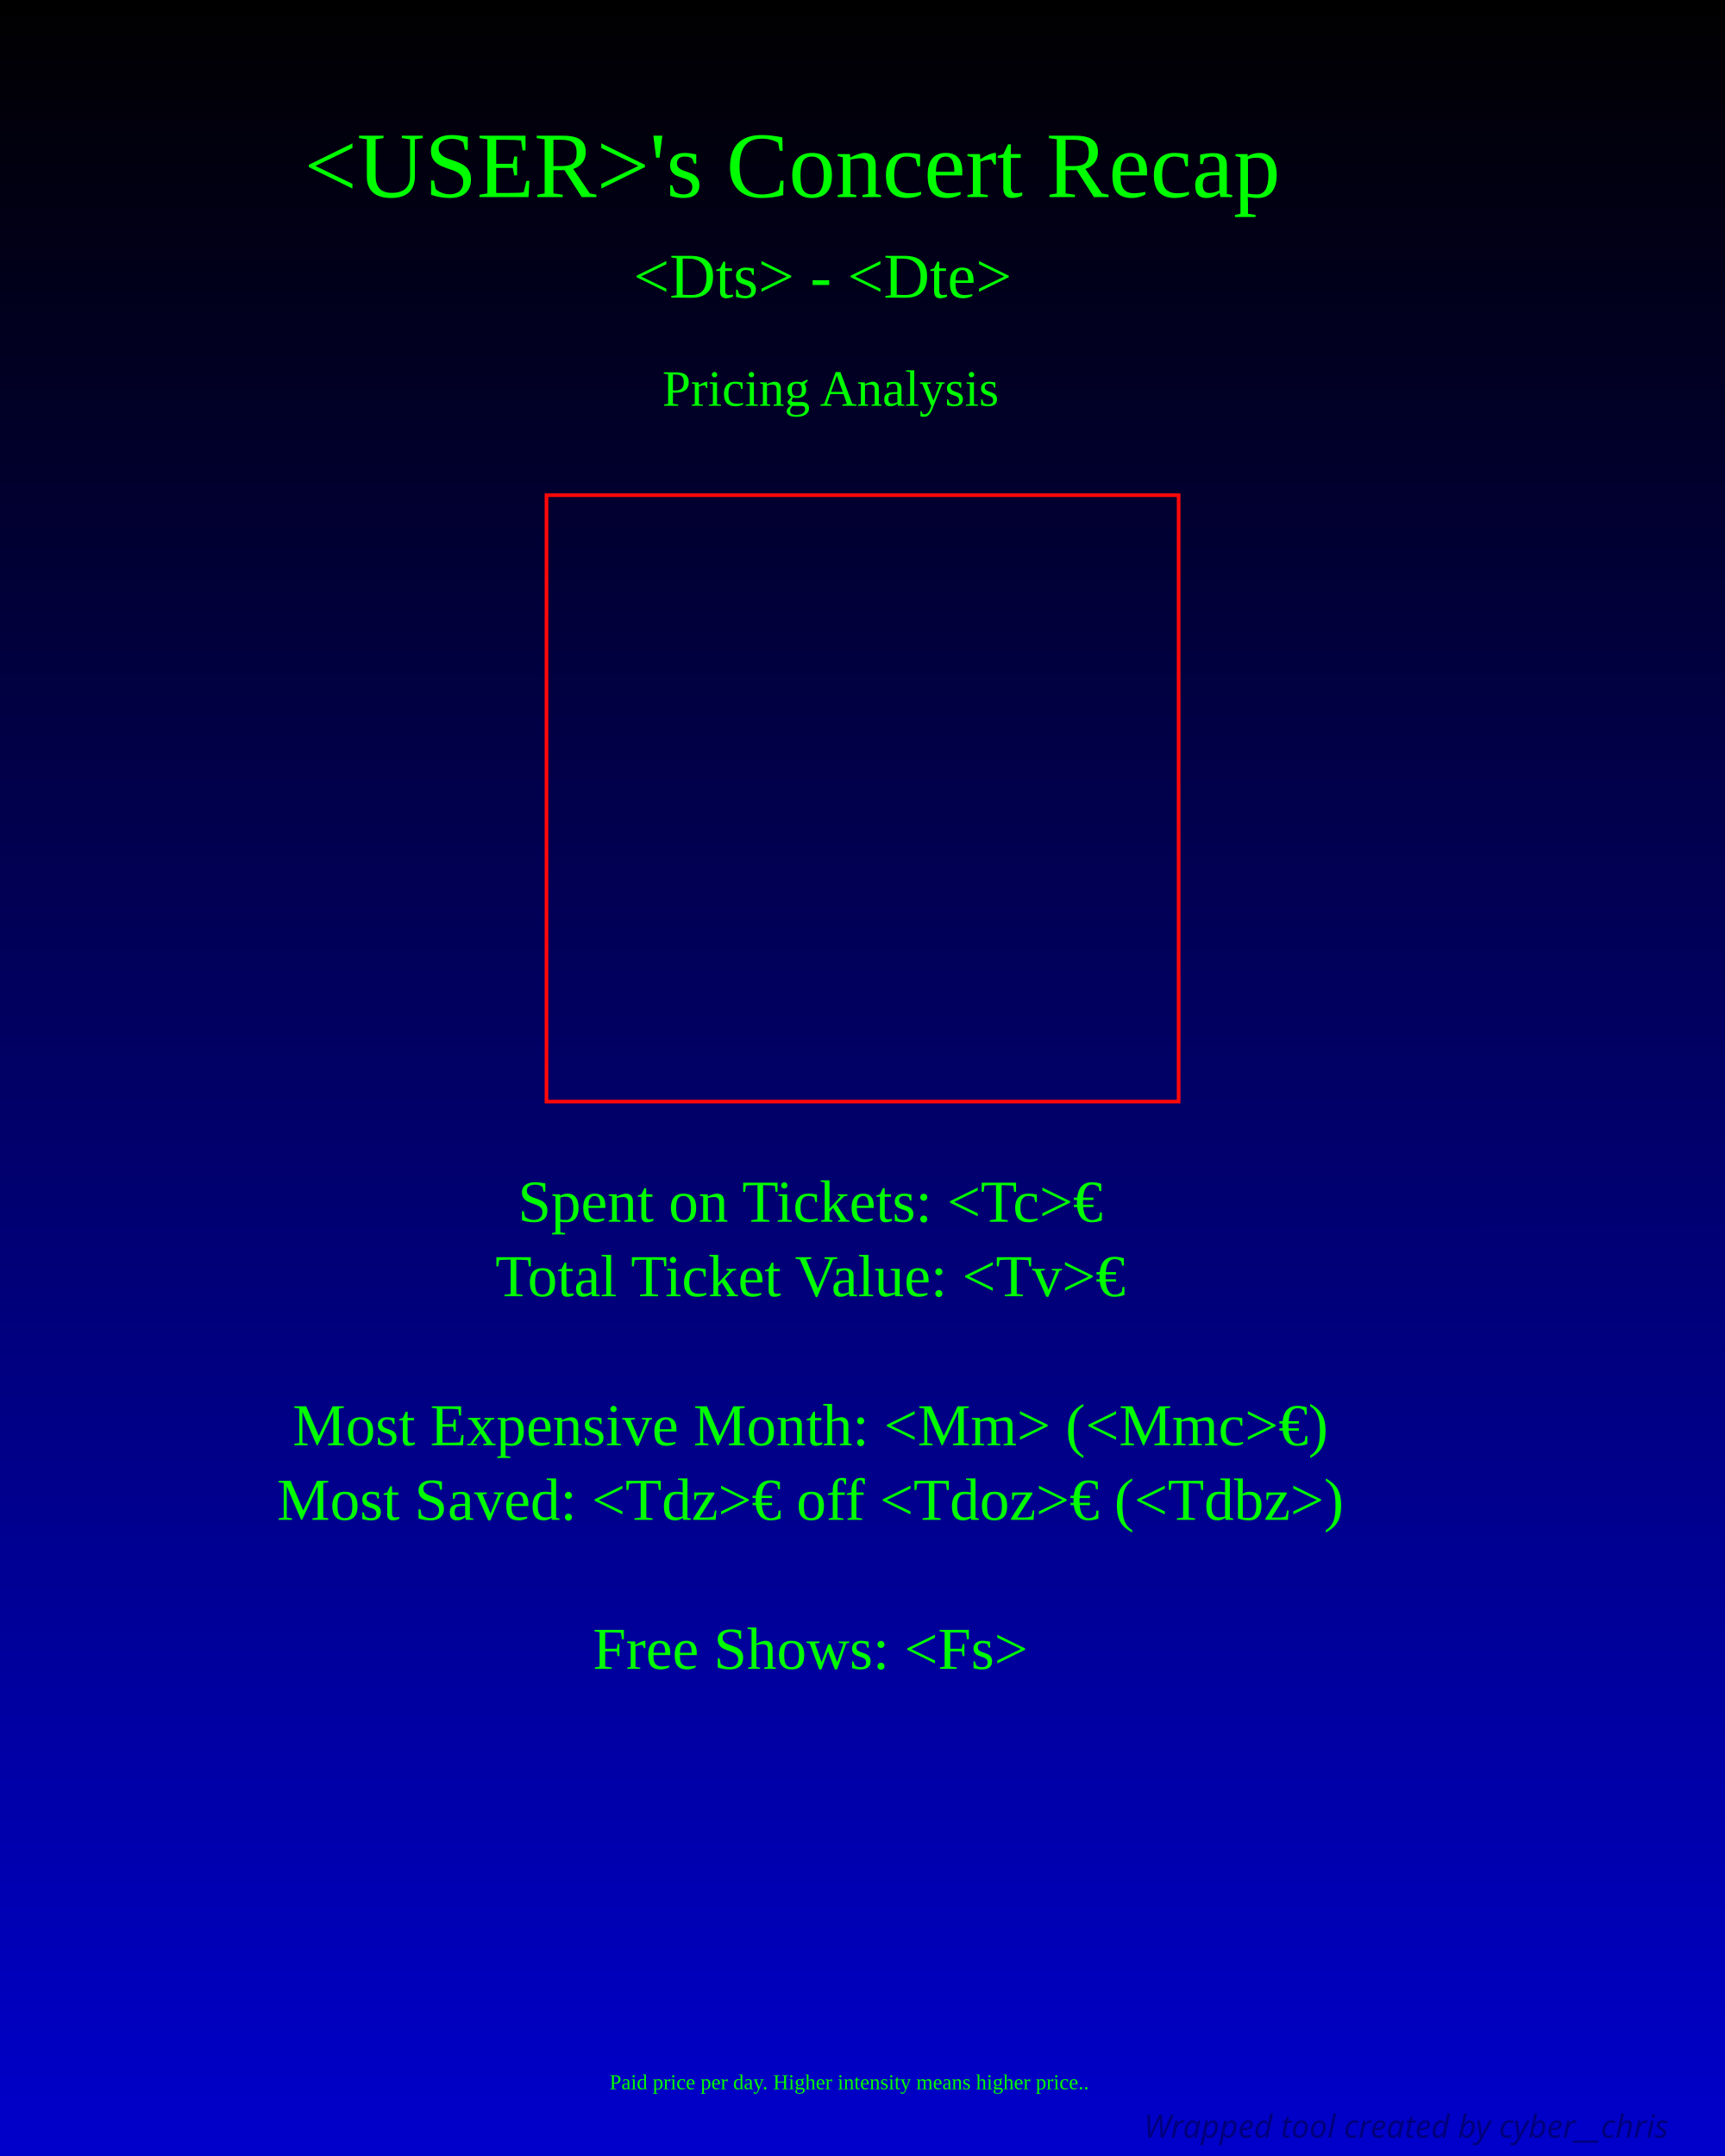
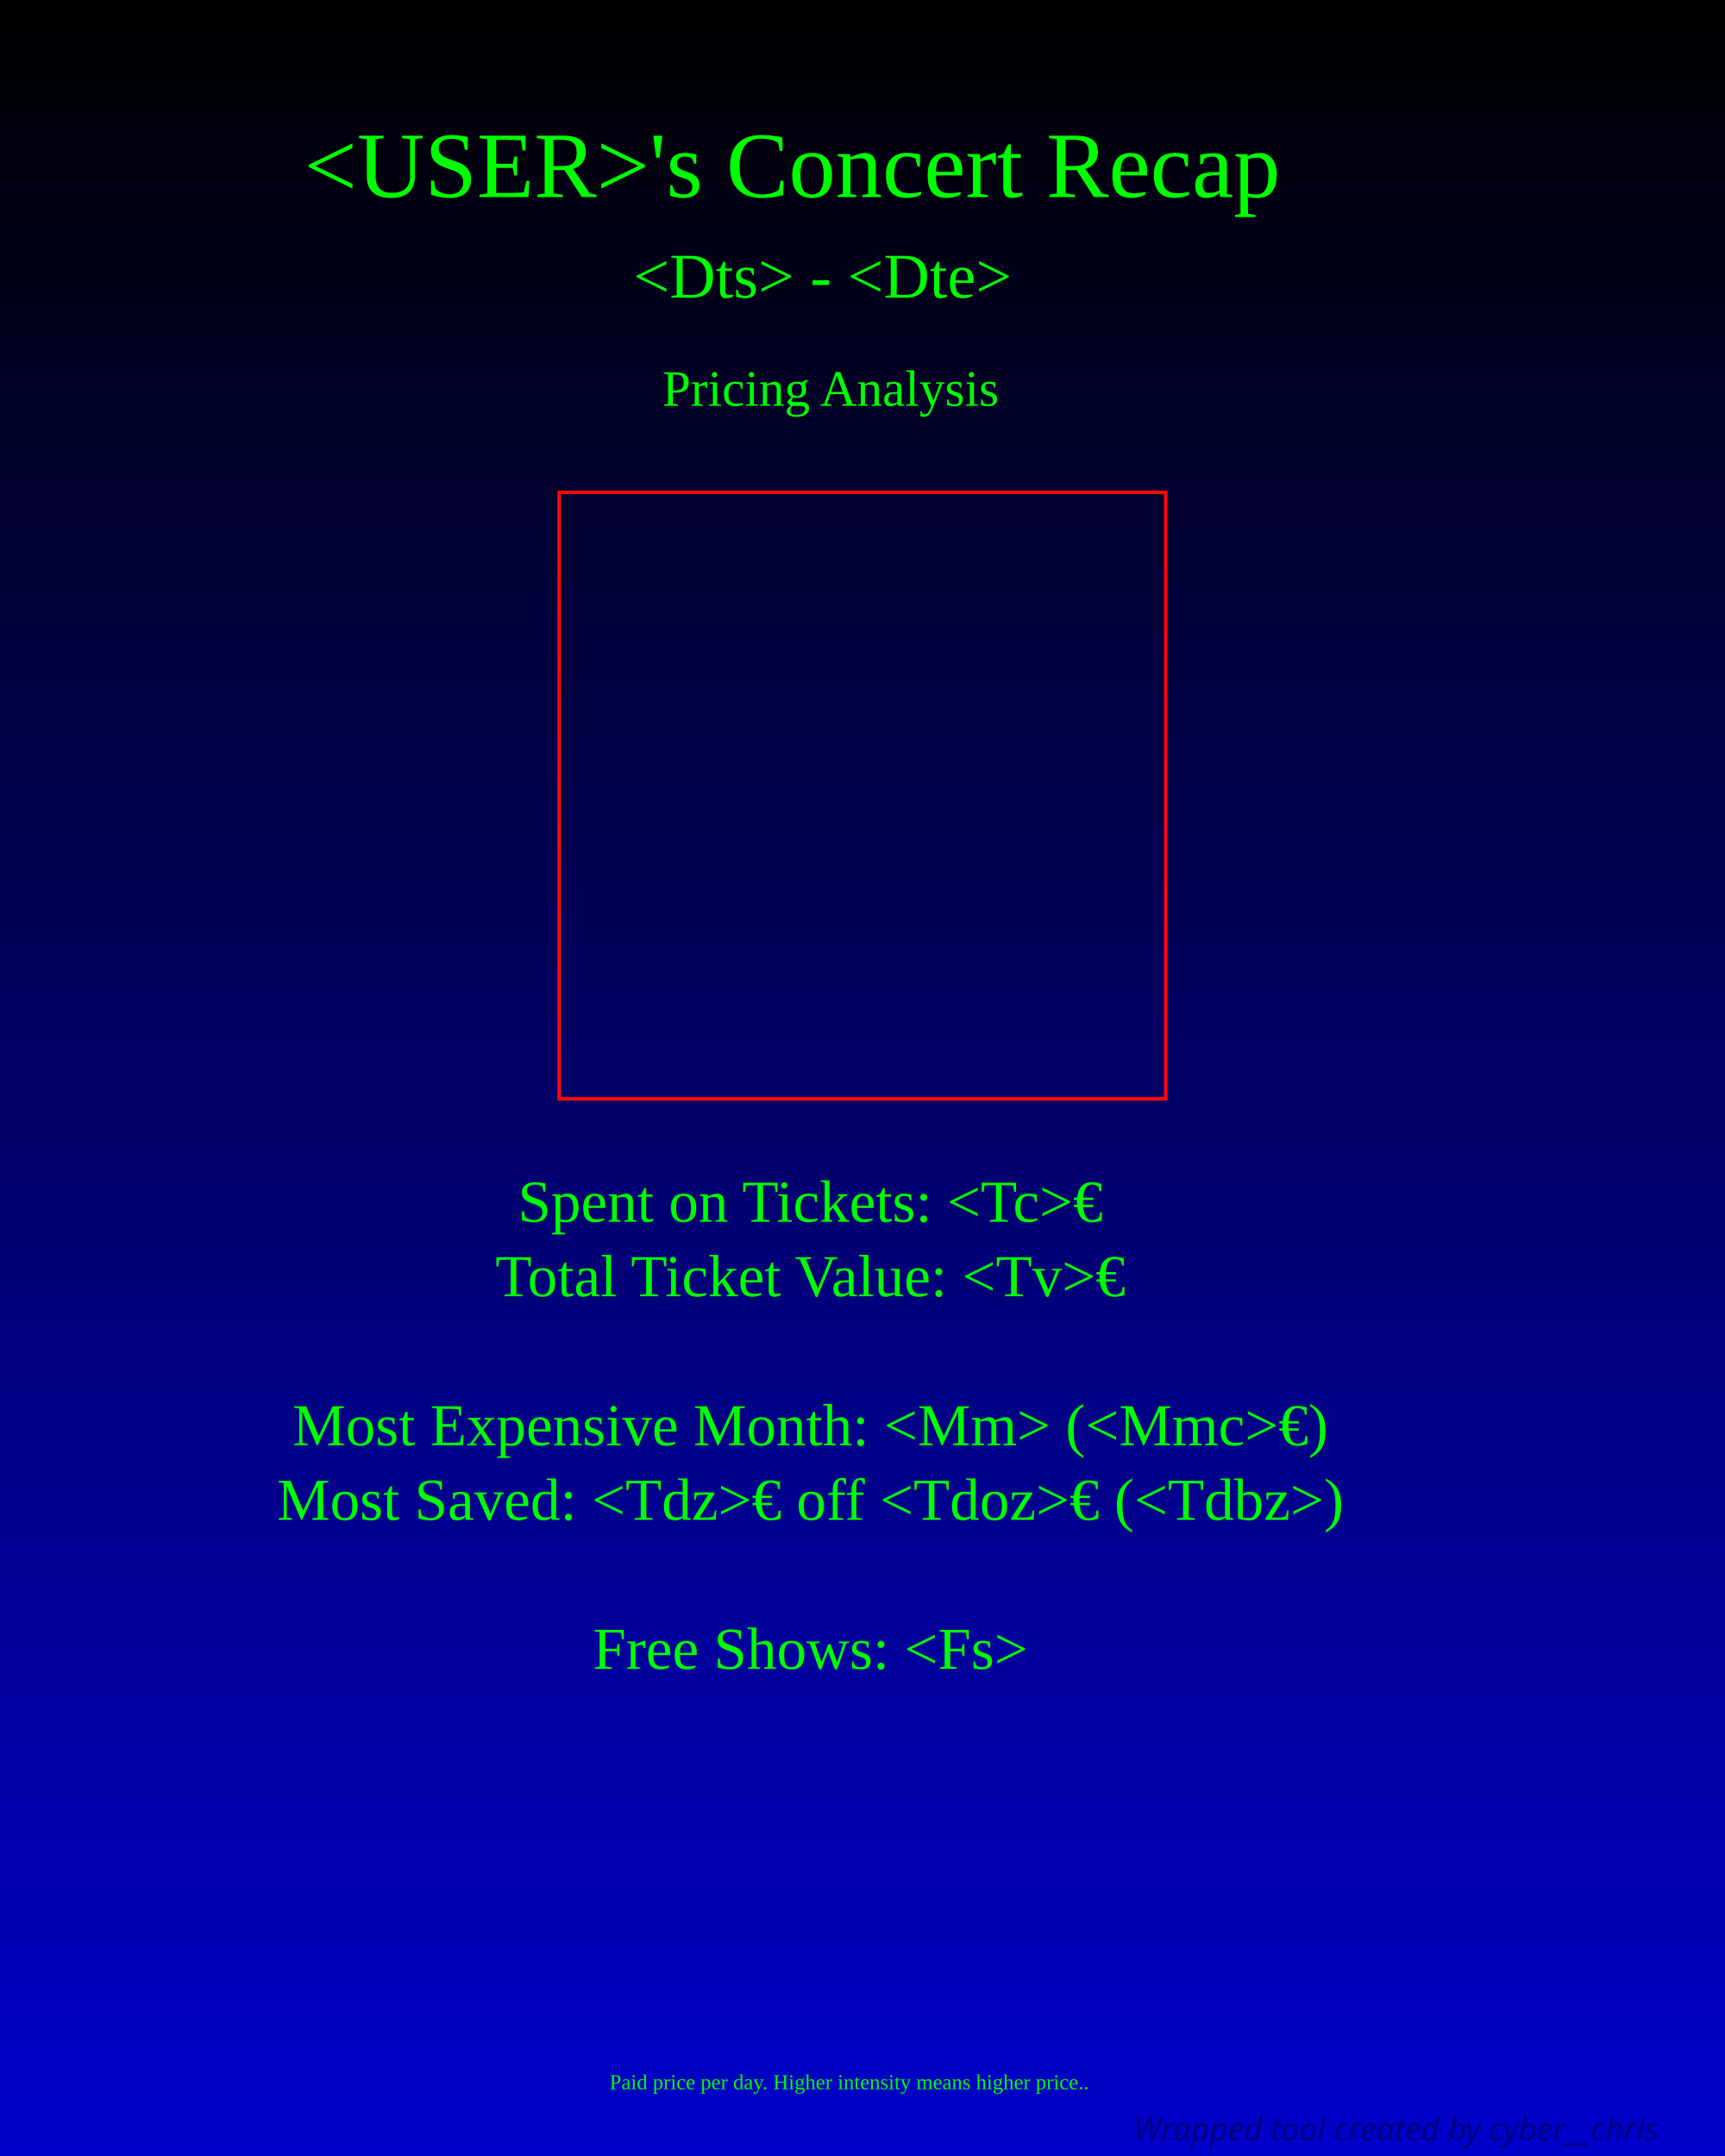
<svg xmlns="http://www.w3.org/2000/svg" xmlns:xlink="http://www.w3.org/1999/xlink" width="1080" height="1350" viewBox="0 0 1080 1350" version="1.1" id="svg1" xml:space="preserve">
  <defs id="defs1">
    <rect x="780.93" y="1044.32" width="299.07" height="35.68" id="rect4" />
    <rect x="40.778" y="84.638" width="1039.901" height="71.869" id="rect12" />
    <rect x="40.778" y="613.644" width="396.926" height="221.713" id="rect11" />
    <rect x="40.778" y="617.935" width="398.357" height="140.18" id="rect3" />
    <pattern xlink:href="#pattern6-7" preserveAspectRatio="xMidYMid" id="pattern7" patternTransform="matrix(0.2389014,0,0,0.2389014,228.0576,249.6872)" />
    <pattern patternUnits="userSpaceOnUse" width="29" height="20" patternTransform="translate(190,350)" preserveAspectRatio="xMidYMid" style="fill:#010000" id="pattern6-7">
      <path style="fill:none;stroke:#010000;stroke-width:10;stroke-linecap:butt;stroke-dasharray:none;paint-order:stroke markers fill;stop-color:#010000" d="M 0,5 C 19,5 10,15 29,15" id="path4-2" />
    </pattern>
    <linearGradient id="linearGradient3">
      <stop style="stop-color:#010000;stop-opacity:1;" offset="0" id="stop3" />
      <stop style="stop-color:#0000fe;stop-opacity:1" offset="1" id="stop4" />
    </linearGradient>
    <linearGradient xlink:href="#linearGradient3" id="linearGradient4" x1="540" y1="0" x2="540.03" y2="1351.384" gradientUnits="userSpaceOnUse" gradientTransform="scale(1,1.25)" />
  </defs>
  <g id="layer2" style="display:inline">
-     <rect style="fill:url(#linearGradient4);fill-opacity:1;stroke-width:1.118" id="rect2" width="1080" height="1350" x="0" y="0" />
+     <rect style="display:inline;fill:url(#linearGradient4);fill-opacity:1;stroke-width:1.118" id="rect2" width="1080" height="1350" x="0" y="0" />
+     <text xml:space="preserve" style="font-style:italic;font-size:20px;font-family:sans-serif;-inkscape-font-specification:'sans-serif Italic';text-align:end;writing-mode:lr-tb;direction:ltr;text-anchor:end;display:inline;fill:#000000;fill-opacity:0.382;stroke:#ff0808;stroke-width:1.034;stroke-opacity:0" x="1064.314" y="1340.247" id="text14">
+       <tspan id="tspan14" x="1064.314" y="1340.247" dx="0 0 0 0 0 0 0 0 0 0 0 0 0 0 0 0 0 0 0 0 0 0 0 0 0 0 0 0 0 0 2.28">Wrapped tool created by cyber__chris</tspan>
+     </text>
  </g>
  <g id="layer1" style="display:inline">
    <text xml:space="preserve" style="font-size:58.667px;text-align:start;writing-mode:lr-tb;direction:ltr;text-anchor:start;display:inline;fill:#00fe00;stroke-width:0.526" x="529.718" y="123.395" id="text1">
      <tspan id="tspan1" x="540.03" y="123.395" style="font-size:58.667px;text-align:center;text-anchor:middle;fill:#00fe00;stroke-width:0.526">&lt;USER&gt;'s Concert Recap </tspan>
    </text>
    <text xml:space="preserve" style="font-size:40px;text-align:start;writing-mode:lr-tb;direction:ltr;text-anchor:start;display:inline;fill:#00fe00;stroke-width:0.327" x="540.03" y="186.378" id="text1-3">
      <tspan id="tspan1-6" x="540.03" y="186.378" style="font-size:40px;text-align:center;text-anchor:middle;fill:#00fe00;stroke-width:0.327">&lt;Dts&gt; - &lt;Dte&gt;</tspan>
    </text>
  </g>
  <g id="layer3">
-     <rect style="display:inline;fill:none;stroke:#ff0808;stroke-width:2.286;stroke-linecap:butt;stroke-linejoin:miter;stroke-dasharray:none;stroke-opacity:1" id="rect1" width="395.771" height="379.698" x="342.144" y="310.065" />
+     <rect style="display:inline;fill:none;stroke:#ff0808;stroke-width:2.24;stroke-linecap:butt;stroke-linejoin:miter;stroke-dasharray:none;stroke-opacity:1" id="rect1" width="379.745" height="379.745" x="350.12" y="308.283" />
    <text xml:space="preserve" style="font-size:45.869px;text-align:start;writing-mode:lr-tb;direction:ltr;text-anchor:start;display:inline;fill:none;stroke:url(#pattern7);stroke-width:0.247;stroke-linecap:butt;stroke-linejoin:miter;stroke-dasharray:none;stroke-opacity:1" x="240.003" y="203.819" id="text7">
      <tspan id="tspan7" x="240.003" y="203.819" style="fill:#00fe00;stroke:#ff0808;stroke-width:0.247;stroke-opacity:0" />
    </text>
    <text xml:space="preserve" style="font-size:37.333px;text-align:center;writing-mode:lr-tb;direction:ltr;text-anchor:middle;display:inline;fill:#00fe00;stroke:#ff0808;stroke-width:1.034;stroke-linecap:butt;stroke-linejoin:miter;stroke-dasharray:none;stroke-opacity:0" x="540.03" y="764.984" id="text9">
      <tspan x="540.03" y="764.984" style="font-size:37.333px;fill:#00fe00" id="tspan8">Spent on Tickets: &lt;Tc&gt;€</tspan>
      <tspan x="540.03" y="811.651" style="font-size:37.333px;fill:#00fe00" id="tspan18">Total Ticket Value: &lt;Tv&gt;€</tspan>
      <tspan x="540.03" y="858.317" style="font-size:37.333px;fill:#00fe00" id="tspan2" />
      <tspan x="540.03" y="904.984" style="font-size:37.333px;fill:#00fe00" id="tspan21">Most Expensive Month: &lt;Mm&gt; (&lt;Mmc&gt;€)</tspan>
      <tspan x="540.03" y="951.651" style="font-size:37.333px;fill:#00fe00" id="tspan4">Most Saved: &lt;Tdz&gt;€ off &lt;Tdoz&gt;€ (&lt;Tdbz&gt;)</tspan>
      <tspan x="540.03" y="998.317" style="font-size:37.333px;fill:#00fe00" id="tspan3" />
      <tspan x="540.03" y="1044.984" style="font-size:37.333px;fill:#00fe00" id="tspan20">Free Shows: &lt;Fs&gt;</tspan>
      <tspan x="540.03" y="1091.651" style="font-size:37.333px;fill:#00fe00" id="tspan16" />
    </text>
    <text xml:space="preserve" id="text2" style="font-size:37.333px;text-align:start;writing-mode:lr-tb;direction:ltr;white-space:pre;shape-inside:url(#rect3);display:inline;fill:#00fe00;stroke:#ff0808;stroke-width:1.034;stroke-opacity:0" />
    <text xml:space="preserve" id="text12" style="font-size:37.333px;text-align:start;writing-mode:lr-tb;direction:ltr;white-space:pre;shape-inside:url(#rect12);display:inline;fill:#00fe00;stroke:#ff0808;stroke-width:1.034;stroke-opacity:0" transform="matrix(0.9993475,0,0,1,0.02691582,0)" x="507.49" y="0" />
    <text xml:space="preserve" style="font-size:32px;text-align:center;writing-mode:lr-tb;direction:ltr;text-anchor:middle;fill:#00fe00;stroke:#ff0808;stroke-width:1.034;stroke-opacity:0" x="540.03" y="254.092" id="text17">
      <tspan id="tspan17" x="540.03" y="254.092" style="font-size:32px;fill:#00fe00">Pricing Analysis</tspan>
    </text>
    <text xml:space="preserve" style="font-size:13.333px;text-align:center;writing-mode:lr-tb;direction:ltr;text-anchor:middle;fill:#00fe00;stroke:#ff0808;stroke-width:1.034;stroke-opacity:0" x="540.03" y="1308.189" id="text17-6">
      <tspan id="tspan17-5" x="540.03" y="1308.189" style="font-size:13.333px;fill:#00fe00">Paid price per day. Higher intensity means higher price..</tspan>
    </text>
  </g>
-   <g id="layer4" style="display:inline">
-     <text xml:space="preserve" style="font-style:italic;font-size:20px;font-family:sans-serif;-inkscape-font-specification:'sans-serif Italic';text-align:end;writing-mode:lr-tb;direction:ltr;text-anchor:end;fill:#000000;fill-opacity:0.382;stroke:#ff0808;stroke-width:1.034;stroke-opacity:0" x="1070.603" y="1338.519" id="text14">
-       <tspan id="tspan14" x="1070.603" y="1338.519" dx="0 0 0 0 0 0 0 0 0 0 0 0 0 0 0 0 0 0 0 0 0 0 0 0 0 0 0 0 0 0 2.28">Wrapped tool created by cyber__chris</tspan>
-     </text>
-   </g>
+   <g id="layer4" style="display:inline" />
</svg>
